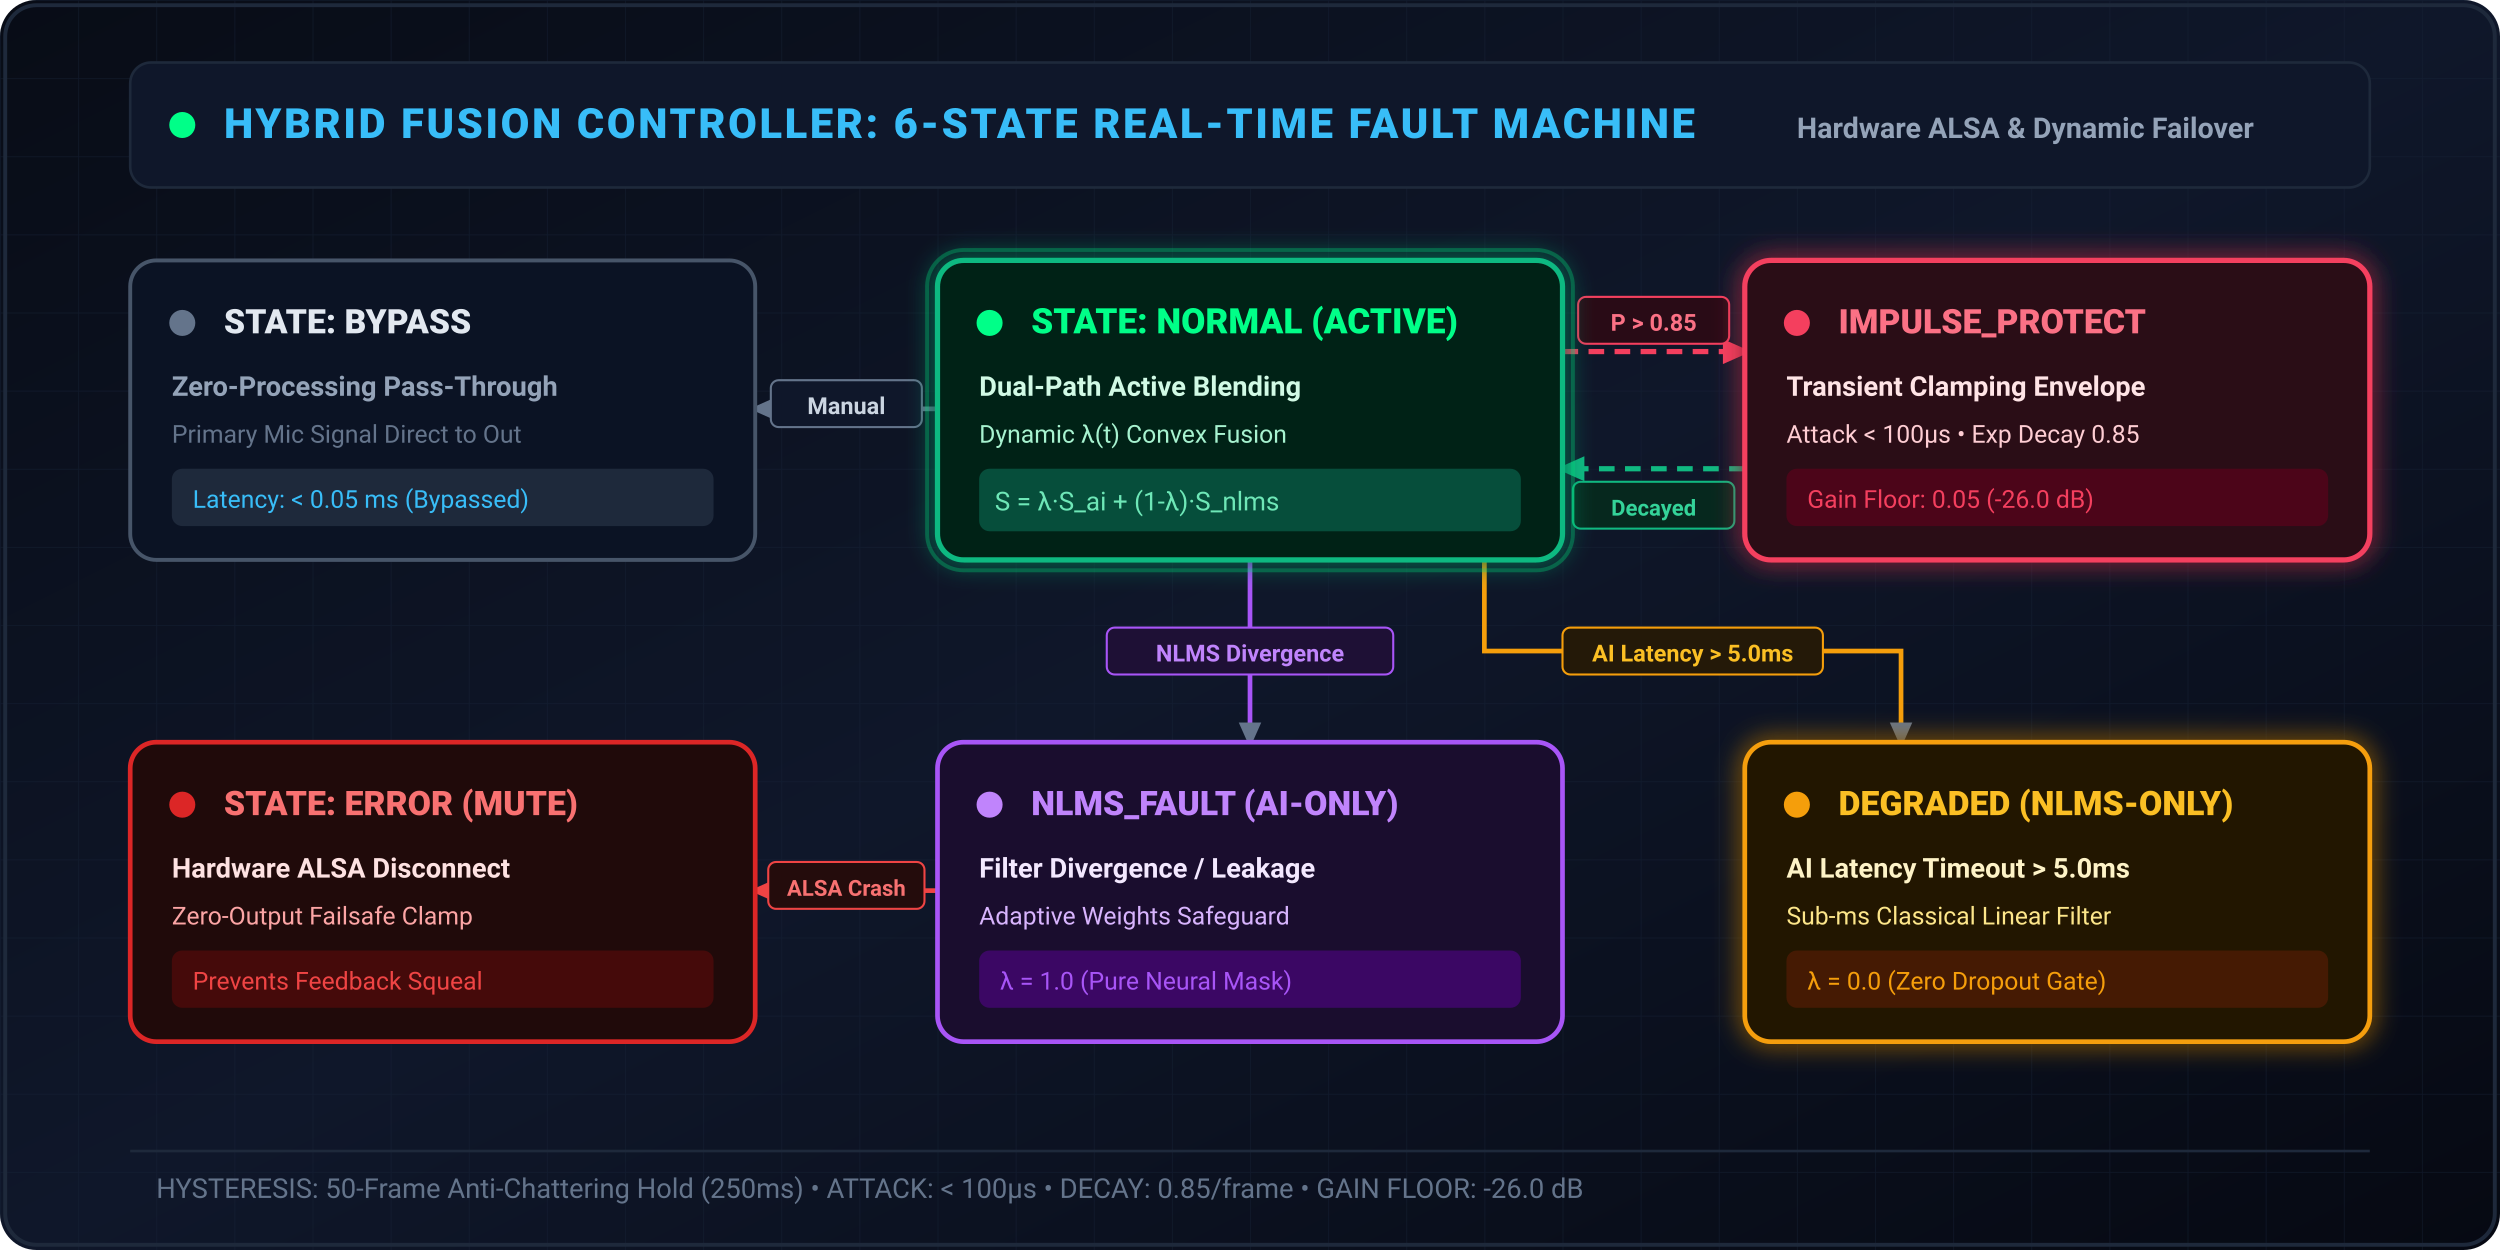
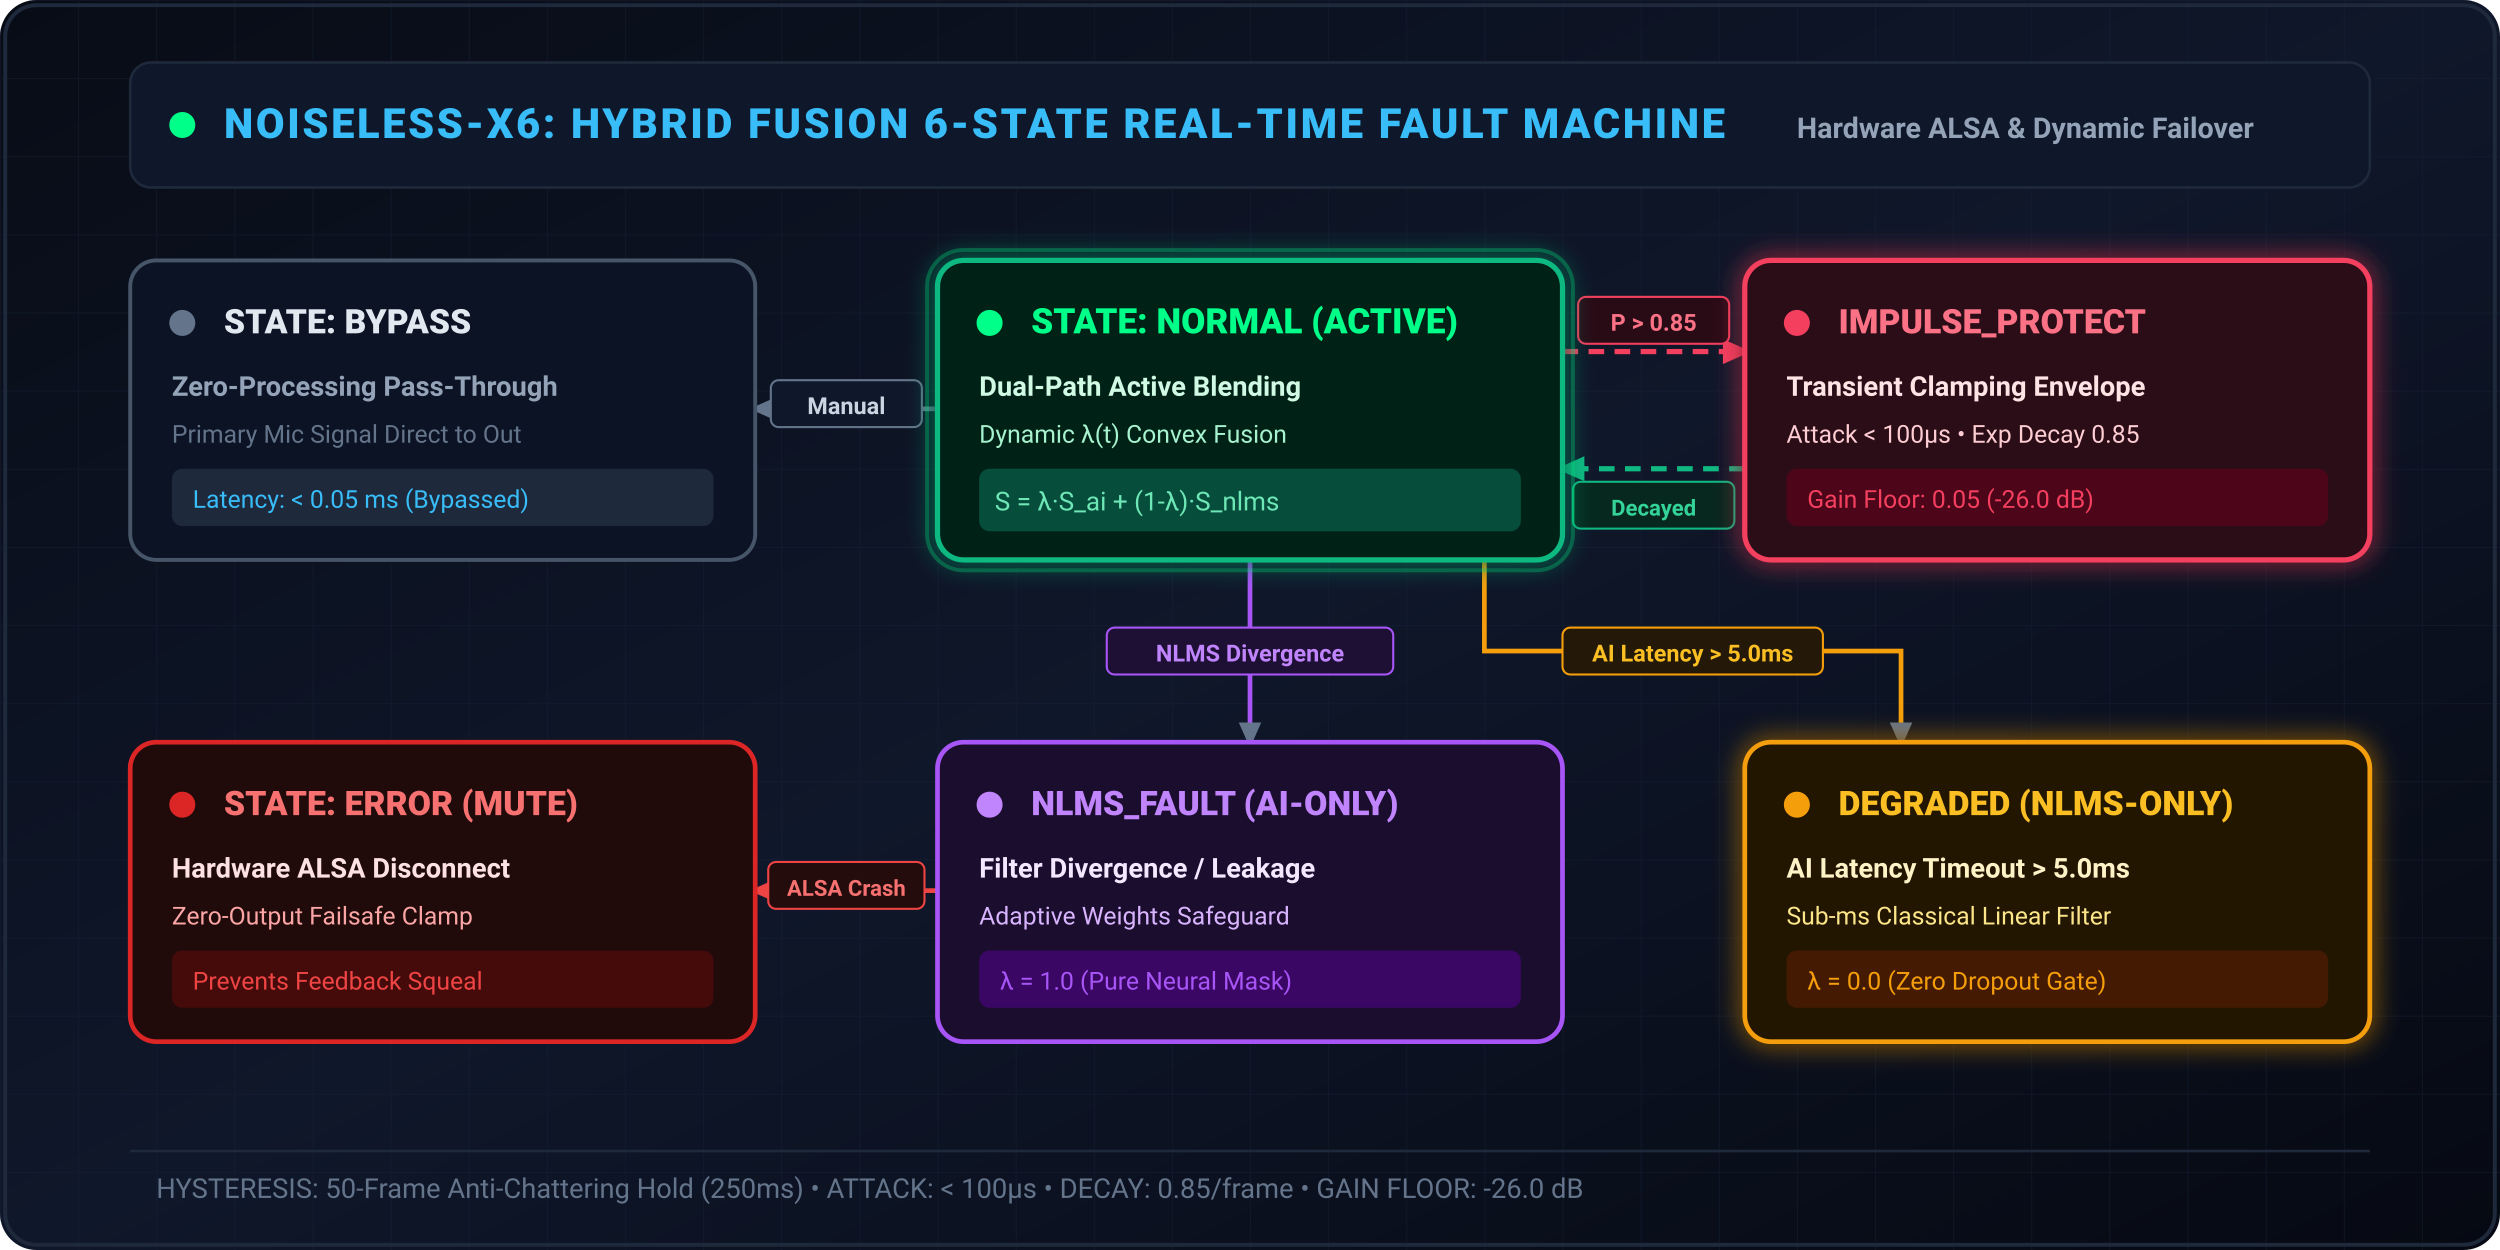
<svg xmlns="http://www.w3.org/2000/svg" viewBox="0 0 960 480" width="100%" height="100%">
  <defs>
    <linearGradient id="sm-bg" x1="0%" y1="0%" x2="100%" y2="100%">
      <stop offset="0%" stop-color="#080c16" />
      <stop offset="50%" stop-color="#0f172a" />
      <stop offset="100%" stop-color="#060912" />
    </linearGradient>
    <filter id="sm-glow-green" x="-20%" y="-20%" width="140%" height="140%">
      <feGaussianBlur stdDeviation="5" result="blur" />
      <feMerge>
        <feMergeNode in="blur" />
        <feMergeNode in="SourceGraphic" />
      </feMerge>
    </filter>
    <filter id="sm-glow-rose" x="-20%" y="-20%" width="140%" height="140%">
      <feGaussianBlur stdDeviation="5" result="blur" />
      <feMerge>
        <feMergeNode in="blur" />
        <feMergeNode in="SourceGraphic" />
      </feMerge>
    </filter>
    <filter id="sm-glow-amber" x="-20%" y="-20%" width="140%" height="140%">
      <feGaussianBlur stdDeviation="5" result="blur" />
      <feMerge>
        <feMergeNode in="blur" />
        <feMergeNode in="SourceGraphic" />
      </feMerge>
    </filter>
    <pattern id="sm-grid" width="30" height="30" patternUnits="userSpaceOnUse">
      <path d="M 30 0 L 0 0 0 30" fill="none" stroke="#162238" stroke-width="0.6" opacity="0.5" />
    </pattern>
    <marker id="sm-arrow-slate" viewBox="0 0 10 10" refX="7" refY="5" markerWidth="6" markerHeight="6" orient="auto-start-reverse">
      <path d="M 0 1 L 9 5 L 0 9 z" fill="#64748b" />
    </marker>
    <marker id="sm-arrow-rose" viewBox="0 0 10 10" refX="7" refY="5" markerWidth="6" markerHeight="6" orient="auto-start-reverse">
      <path d="M 0 1 L 9 5 L 0 9 z" fill="#f43f5e" />
    </marker>
    <marker id="sm-arrow-green" viewBox="0 0 10 10" refX="7" refY="5" markerWidth="6" markerHeight="6" orient="auto-start-reverse">
      <path d="M 0 1 L 9 5 L 0 9 z" fill="#10b981" />
    </marker>
    <marker id="sm-arrow-red" viewBox="0 0 10 10" refX="7" refY="5" markerWidth="6" markerHeight="6" orient="auto-start-reverse">
      <path d="M 0 1 L 9 5 L 0 9 z" fill="#ef4444" />
    </marker>
  </defs>
  <style>
    @keyframes pulseDashFlow {
      0% { stroke-dashoffset: 40; }
      100% { stroke-dashoffset: 0; }
    }
    .transit-dash {
      stroke-dasharray: 6 4;
      animation: pulseDashFlow 1.2s linear infinite;
    }
    text {
      font-family: 'Segoe UI', system-ui, -apple-system, Roboto, sans-serif;
    }
  </style>
  <rect width="960" height="480" rx="14" fill="url(#sm-bg)" />
  <rect width="960" height="480" rx="14" fill="url(#sm-grid)" />
  <rect x="2" y="2" width="956" height="476" rx="12" fill="none" stroke="#1e293b" stroke-width="1.5" />
  <g transform="translate(50, 42)">
    <rect x="0" y="-18" width="860" height="48" rx="8" fill="#0f172a" stroke="#1e293b" stroke-width="1" />
    <circle cx="20" cy="6" r="5" fill="#00ff88">
      <animate attributeName="opacity" values="1;0.3;1" dur="1.5s" repeatCount="indefinite" />
    </circle>
-     <text x="36" y="11" fill="#38bdf8" font-size="16" font-weight="900" letter-spacing="1">HYBRID FUSION CONTROLLER: 6-STATE REAL-TIME FAULT MACHINE</text>
+     <text x="36" y="11" fill="#38bdf8" font-size="16" font-weight="900" letter-spacing="1">NOISELESS-X6: HYBRID FUSION 6-STATE REAL-TIME FAULT MACHINE</text>
    <text x="640" y="11" fill="#94a3b8" font-size="11" font-weight="600">Hardware ALSA &amp; Dynamic Failover</text>
  </g>
  <path d="M 600 135 L 670 135" fill="none" stroke="#f43f5e" stroke-width="2" class="transit-dash" marker-end="url(#sm-arrow-rose)" />
  <rect x="606" y="114" width="58" height="18" rx="3" fill="#290b16" stroke="#f43f5e" stroke-width="0.8" />
  <text x="635" y="127" fill="#fb7185" font-size="9" font-weight="700" text-anchor="middle">P &gt; 0.85</text>
  <path d="M 670 180 L 600 180" fill="none" stroke="#10b981" stroke-width="2" class="transit-dash" marker-end="url(#sm-arrow-green)" />
  <rect x="604" y="185" width="62" height="18" rx="3" fill="#06281e" stroke="#10b981" stroke-width="0.8" />
  <text x="635" y="198" fill="#34d399" font-size="8.5" font-weight="700" text-anchor="middle">Decayed</text>
  <path d="M 360 157 L 290 157" fill="none" stroke="#64748b" stroke-width="1.8" marker-end="url(#sm-arrow-slate)" />
  <rect x="296" y="146" width="58" height="18" rx="3" fill="#0f172a" stroke="#64748b" stroke-width="0.8" />
  <text x="325" y="159" fill="#cbd5e1" font-size="9" font-weight="600" text-anchor="middle">Manual</text>
  <path d="M 480 215 L 480 285" fill="none" stroke="#a855f7" stroke-width="1.8" marker-end="url(#sm-arrow-slate)" />
  <rect x="425" y="241" width="110" height="18" rx="3" fill="#1e1035" stroke="#a855f7" stroke-width="0.8" />
  <text x="480" y="254" fill="#c084fc" font-size="9" font-weight="700" text-anchor="middle">NLMS Divergence</text>
  <path d="M 570 215 L 570 250 L 730 250 L 730 285" fill="none" stroke="#f59e0b" stroke-width="1.8" marker-end="url(#sm-arrow-slate)" />
  <rect x="600" y="241" width="100" height="18" rx="3" fill="#241908" stroke="#f59e0b" stroke-width="0.8" />
  <text x="650" y="254" fill="#fbbf24" font-size="9" font-weight="700" text-anchor="middle">AI Latency &gt; 5.0ms</text>
  <path d="M 360 342 L 290 342" fill="none" stroke="#ef4444" stroke-width="1.8" marker-end="url(#sm-arrow-red)" />
  <rect x="295" y="331" width="60" height="18" rx="3" fill="#240c0c" stroke="#ef4444" stroke-width="0.8" />
  <text x="325" y="344" fill="#f87171" font-size="8.5" font-weight="700" text-anchor="middle">ALSA Crash</text>
  <g transform="translate(50, 100)">
    <rect x="0" y="0" width="240" height="115" rx="10" fill="#0b1324" stroke="#475569" stroke-width="1.5" />
    <circle cx="20" cy="24" r="5" fill="#64748b" />
    <text x="36" y="28" fill="#e2e8f0" font-size="13" font-weight="800">STATE: BYPASS</text>
    <text x="16" y="52" fill="#94a3b8" font-size="10.5" font-weight="600">Zero-Processing Pass-Through</text>
    <text x="16" y="70" fill="#64748b" font-size="9.5">Primary Mic Signal Direct to Out</text>
    <rect x="16" y="80" width="208" height="22" rx="4" fill="#1e293b" />
    <text x="24" y="95" fill="#38bdf8" font-size="9.5" font-family="monospace">Latency: &lt; 0.05 ms (Bypassed)</text>
  </g>
  <g transform="translate(360, 100)">
    <rect x="-4" y="-4" width="248" height="123" rx="14" fill="none" stroke="#00ff88" stroke-width="1.5" opacity="0.3">
      <animate attributeName="opacity" values="0.4;0.1;0.4" dur="2s" repeatCount="indefinite" />
    </rect>
    <rect x="0" y="0" width="240" height="115" rx="10" fill="#042318" stroke="#10b981" stroke-width="2" filter="url(#sm-glow-green)">
      <animate attributeName="stroke-width" values="2;3;2" dur="2s" repeatCount="indefinite" />
    </rect>
    <circle cx="20" cy="24" r="5" fill="#00ff88">
      <animate attributeName="opacity" values="1;0.4;1" dur="1.5s" repeatCount="indefinite" />
      <animate attributeName="r" values="5;6.5;5" dur="1.5s" repeatCount="indefinite" />
    </circle>
    <text x="36" y="28" fill="#00ff88" font-size="13.5" font-weight="900">STATE: NORMAL (ACTIVE)</text>
    <text x="16" y="52" fill="#d1fae5" font-size="10.5" font-weight="700">Dual-Path Active Blending</text>
    <text x="16" y="70" fill="#a7f3d0" font-size="9.5">Dynamic λ(t) Convex Fusion</text>
    <rect x="16" y="80" width="208" height="24" rx="4" fill="#064e3b" />
    <text x="22" y="96" fill="#6ee7b7" font-size="10" font-family="monospace">S = λ·S_ai + (1-λ)·S_nlms</text>
  </g>
  <g transform="translate(670, 100)">
    <rect x="0" y="0" width="240" height="115" rx="10" fill="#2b0a16" stroke="#f43f5e" stroke-width="2" filter="url(#sm-glow-rose)" />
    <circle cx="20" cy="24" r="5" fill="#f43f5e" />
    <text x="36" y="28" fill="#fb7185" font-size="13" font-weight="800">IMPULSE_PROTECT</text>
    <text x="16" y="52" fill="#ffe4e6" font-size="10.5" font-weight="700">Transient Clamping Envelope</text>
    <text x="16" y="70" fill="#fecdd3" font-size="9.5">Attack &lt; 100µs • Exp Decay 0.85</text>
    <rect x="16" y="80" width="208" height="22" rx="4" fill="#4c0519" />
    <text x="24" y="95" fill="#f43f5e" font-size="9.5" font-family="monospace">Gain Floor: 0.05 (-26.0 dB)</text>
  </g>
  <g transform="translate(50, 285)">
    <rect x="0" y="0" width="240" height="115" rx="10" fill="#200a0a" stroke="#dc2626" stroke-width="1.8" />
    <circle cx="20" cy="24" r="5" fill="#dc2626" />
    <text x="36" y="28" fill="#f87171" font-size="13" font-weight="800">STATE: ERROR (MUTE)</text>
    <text x="16" y="52" fill="#fee2e2" font-size="10.5" font-weight="600">Hardware ALSA Disconnect</text>
    <text x="16" y="70" fill="#fca5a5" font-size="9.5">Zero-Output Failsafe Clamp</text>
    <rect x="16" y="80" width="208" height="22" rx="4" fill="#450a0a" />
    <text x="24" y="95" fill="#ef4444" font-size="9.5" font-family="monospace">Prevents Feedback Squeal</text>
  </g>
  <g transform="translate(360, 285)">
    <rect x="0" y="0" width="240" height="115" rx="10" fill="#1a0d2e" stroke="#a855f7" stroke-width="1.8" />
    <circle cx="20" cy="24" r="5" fill="#c084fc" />
    <text x="36" y="28" fill="#c084fc" font-size="13" font-weight="800">NLMS_FAULT (AI-ONLY)</text>
    <text x="16" y="52" fill="#f3e8ff" font-size="10.5" font-weight="700">Filter Divergence / Leakage</text>
    <text x="16" y="70" fill="#d8b4fe" font-size="9.5">Adaptive Weights Safeguard</text>
    <rect x="16" y="80" width="208" height="22" rx="4" fill="#3b0764" />
    <text x="24" y="95" fill="#a855f7" font-size="9.5" font-family="monospace">λ = 1.0 (Pure Neural Mask)</text>
  </g>
  <g transform="translate(670, 285)">
    <rect x="0" y="0" width="240" height="115" rx="10" fill="#241705" stroke="#f59e0b" stroke-width="1.8" filter="url(#sm-glow-amber)" />
    <circle cx="20" cy="24" r="5" fill="#f59e0b" />
    <text x="36" y="28" fill="#fbbf24" font-size="13" font-weight="800">DEGRADED (NLMS-ONLY)</text>
    <text x="16" y="52" fill="#fef3c7" font-size="10.5" font-weight="700">AI Latency Timeout &gt; 5.0ms</text>
    <text x="16" y="70" fill="#fde68a" font-size="9.5">Sub-ms Classical Linear Filter</text>
    <rect x="16" y="80" width="208" height="22" rx="4" fill="#451a03" />
    <text x="24" y="95" fill="#f59e0b" font-size="9.5" font-family="monospace">λ = 0.0 (Zero Dropout Gate)</text>
  </g>
  <g transform="translate(50, 442)">
    <line x1="0" y1="0" x2="860" y2="0" stroke="#1e293b" stroke-width="1" />
    <text x="10" y="18" fill="#64748b" font-size="10.5" font-family="monospace">
      HYSTERESIS: 50-Frame Anti-Chattering Hold (250ms) • ATTACK: &lt; 100µs • DECAY: 0.85/frame • GAIN FLOOR: -26.0 dB
    </text>
  </g>
</svg>
